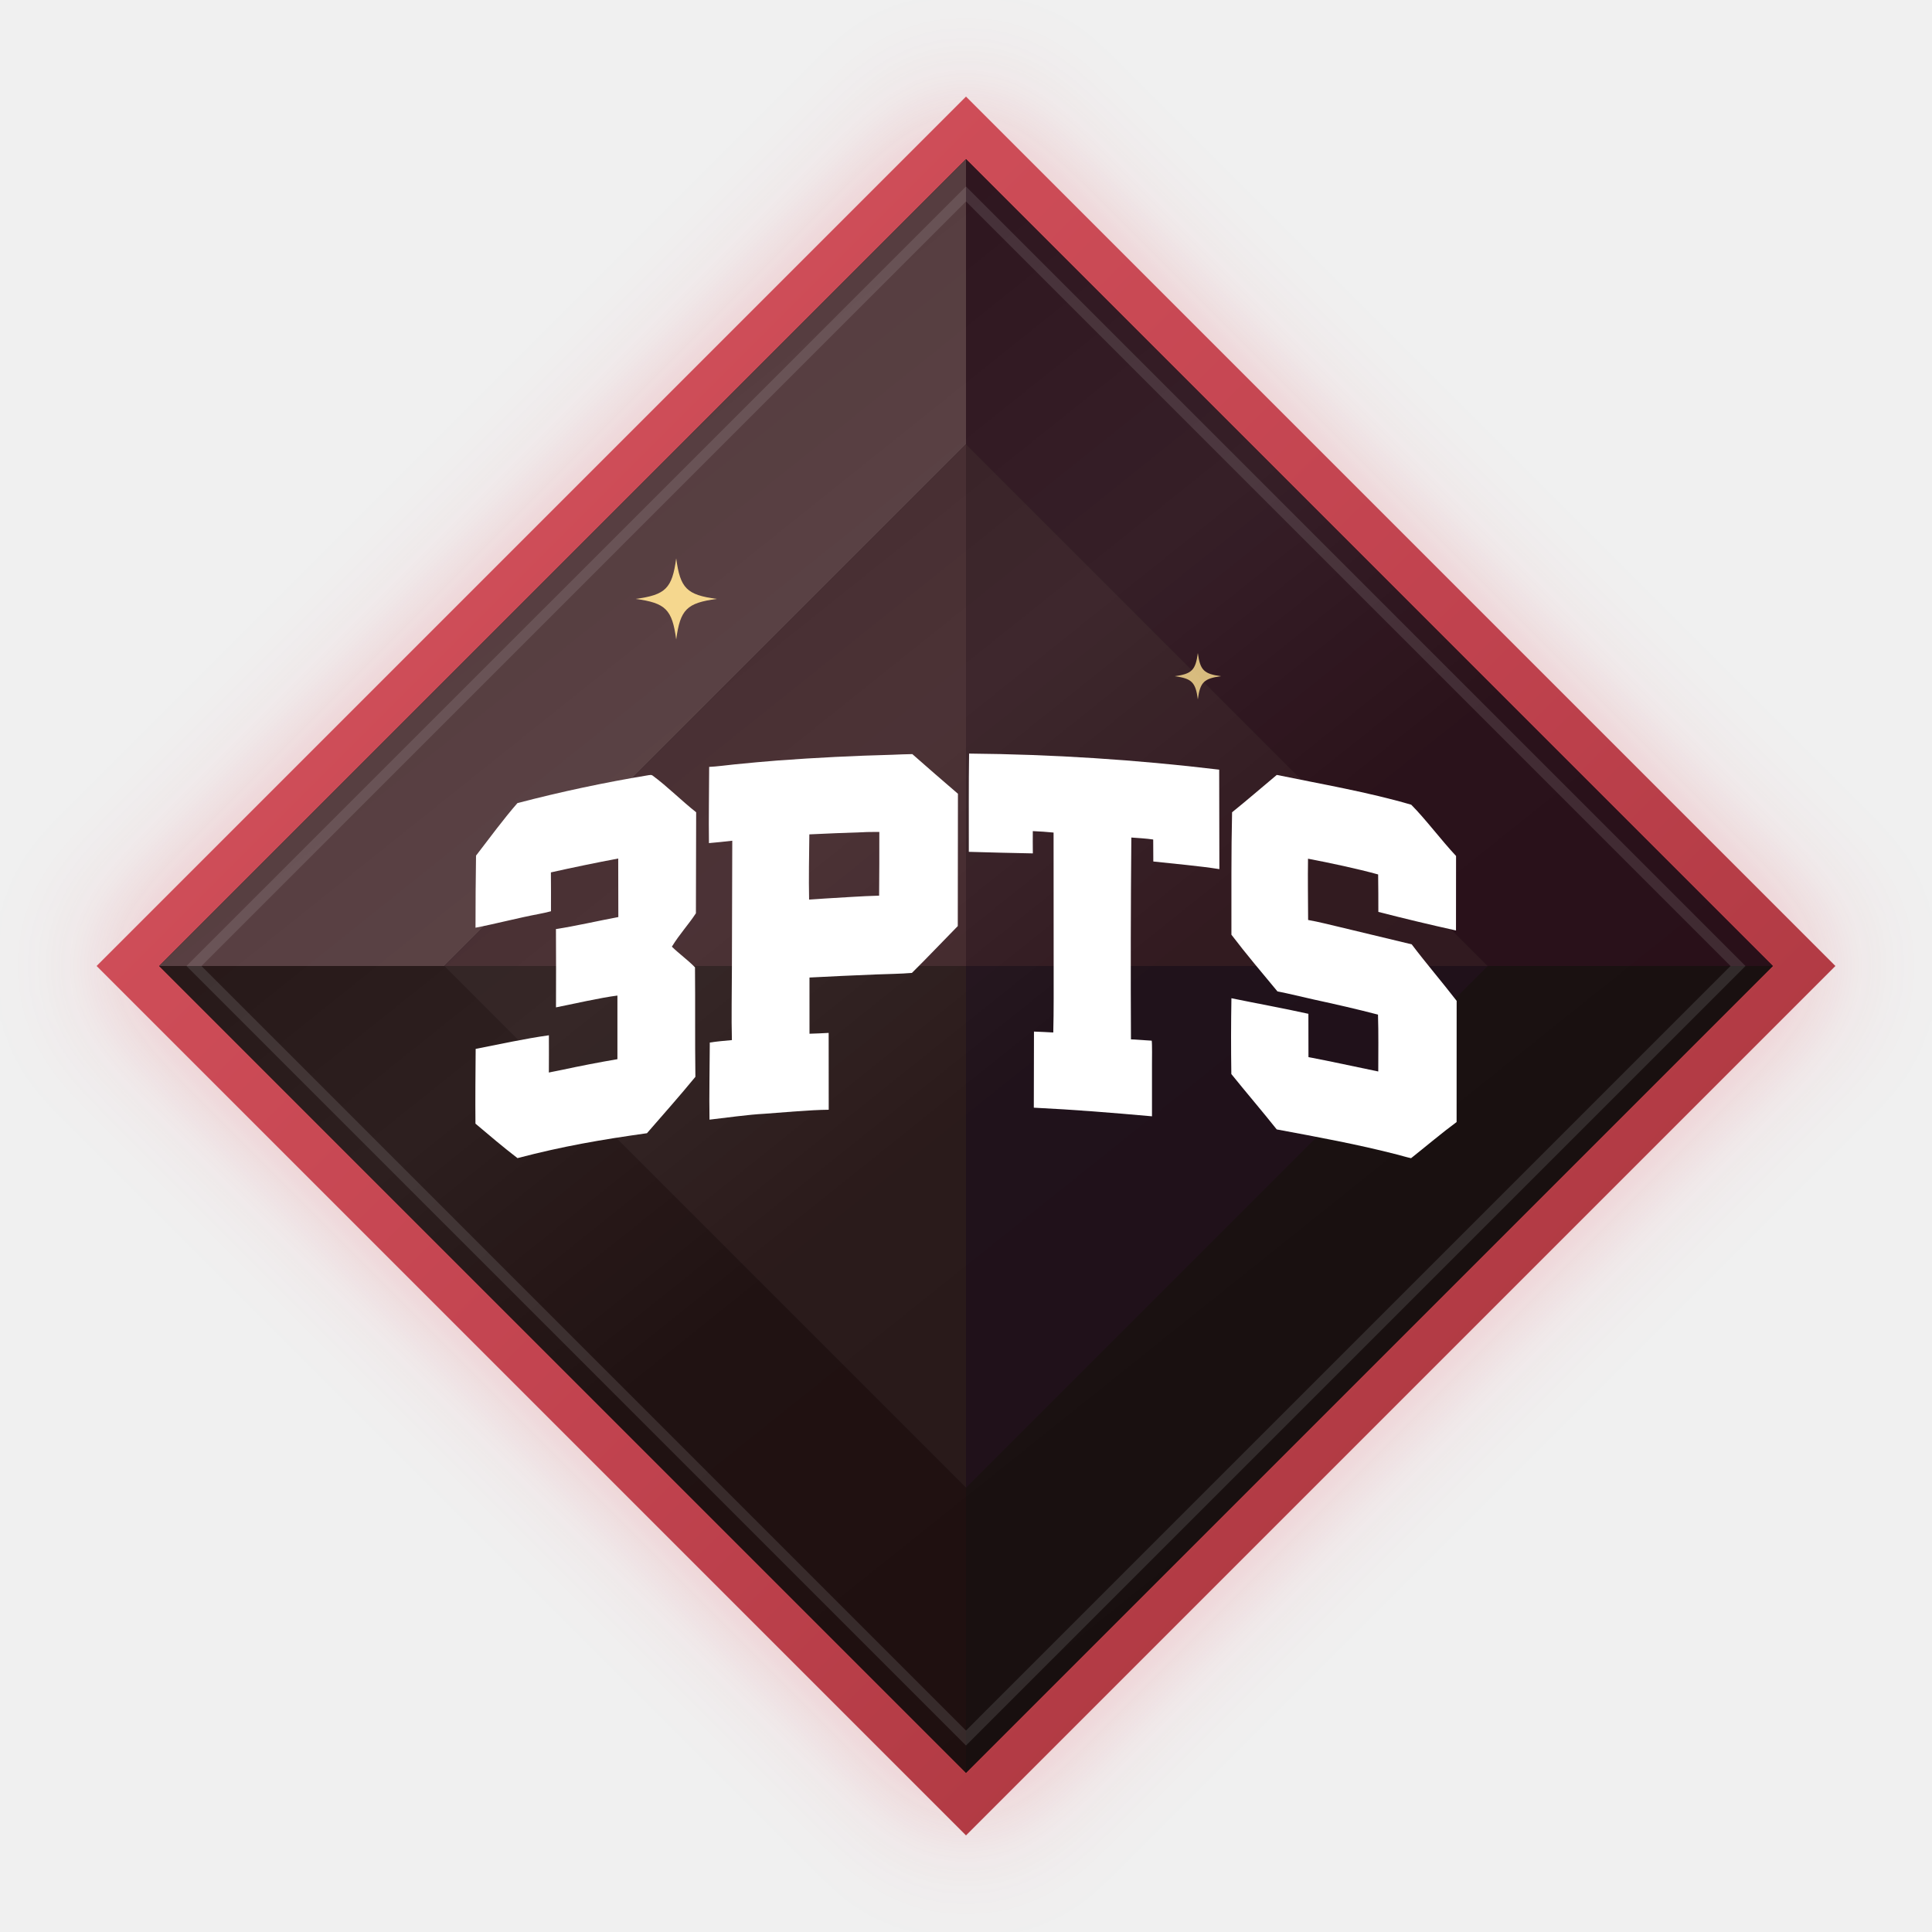
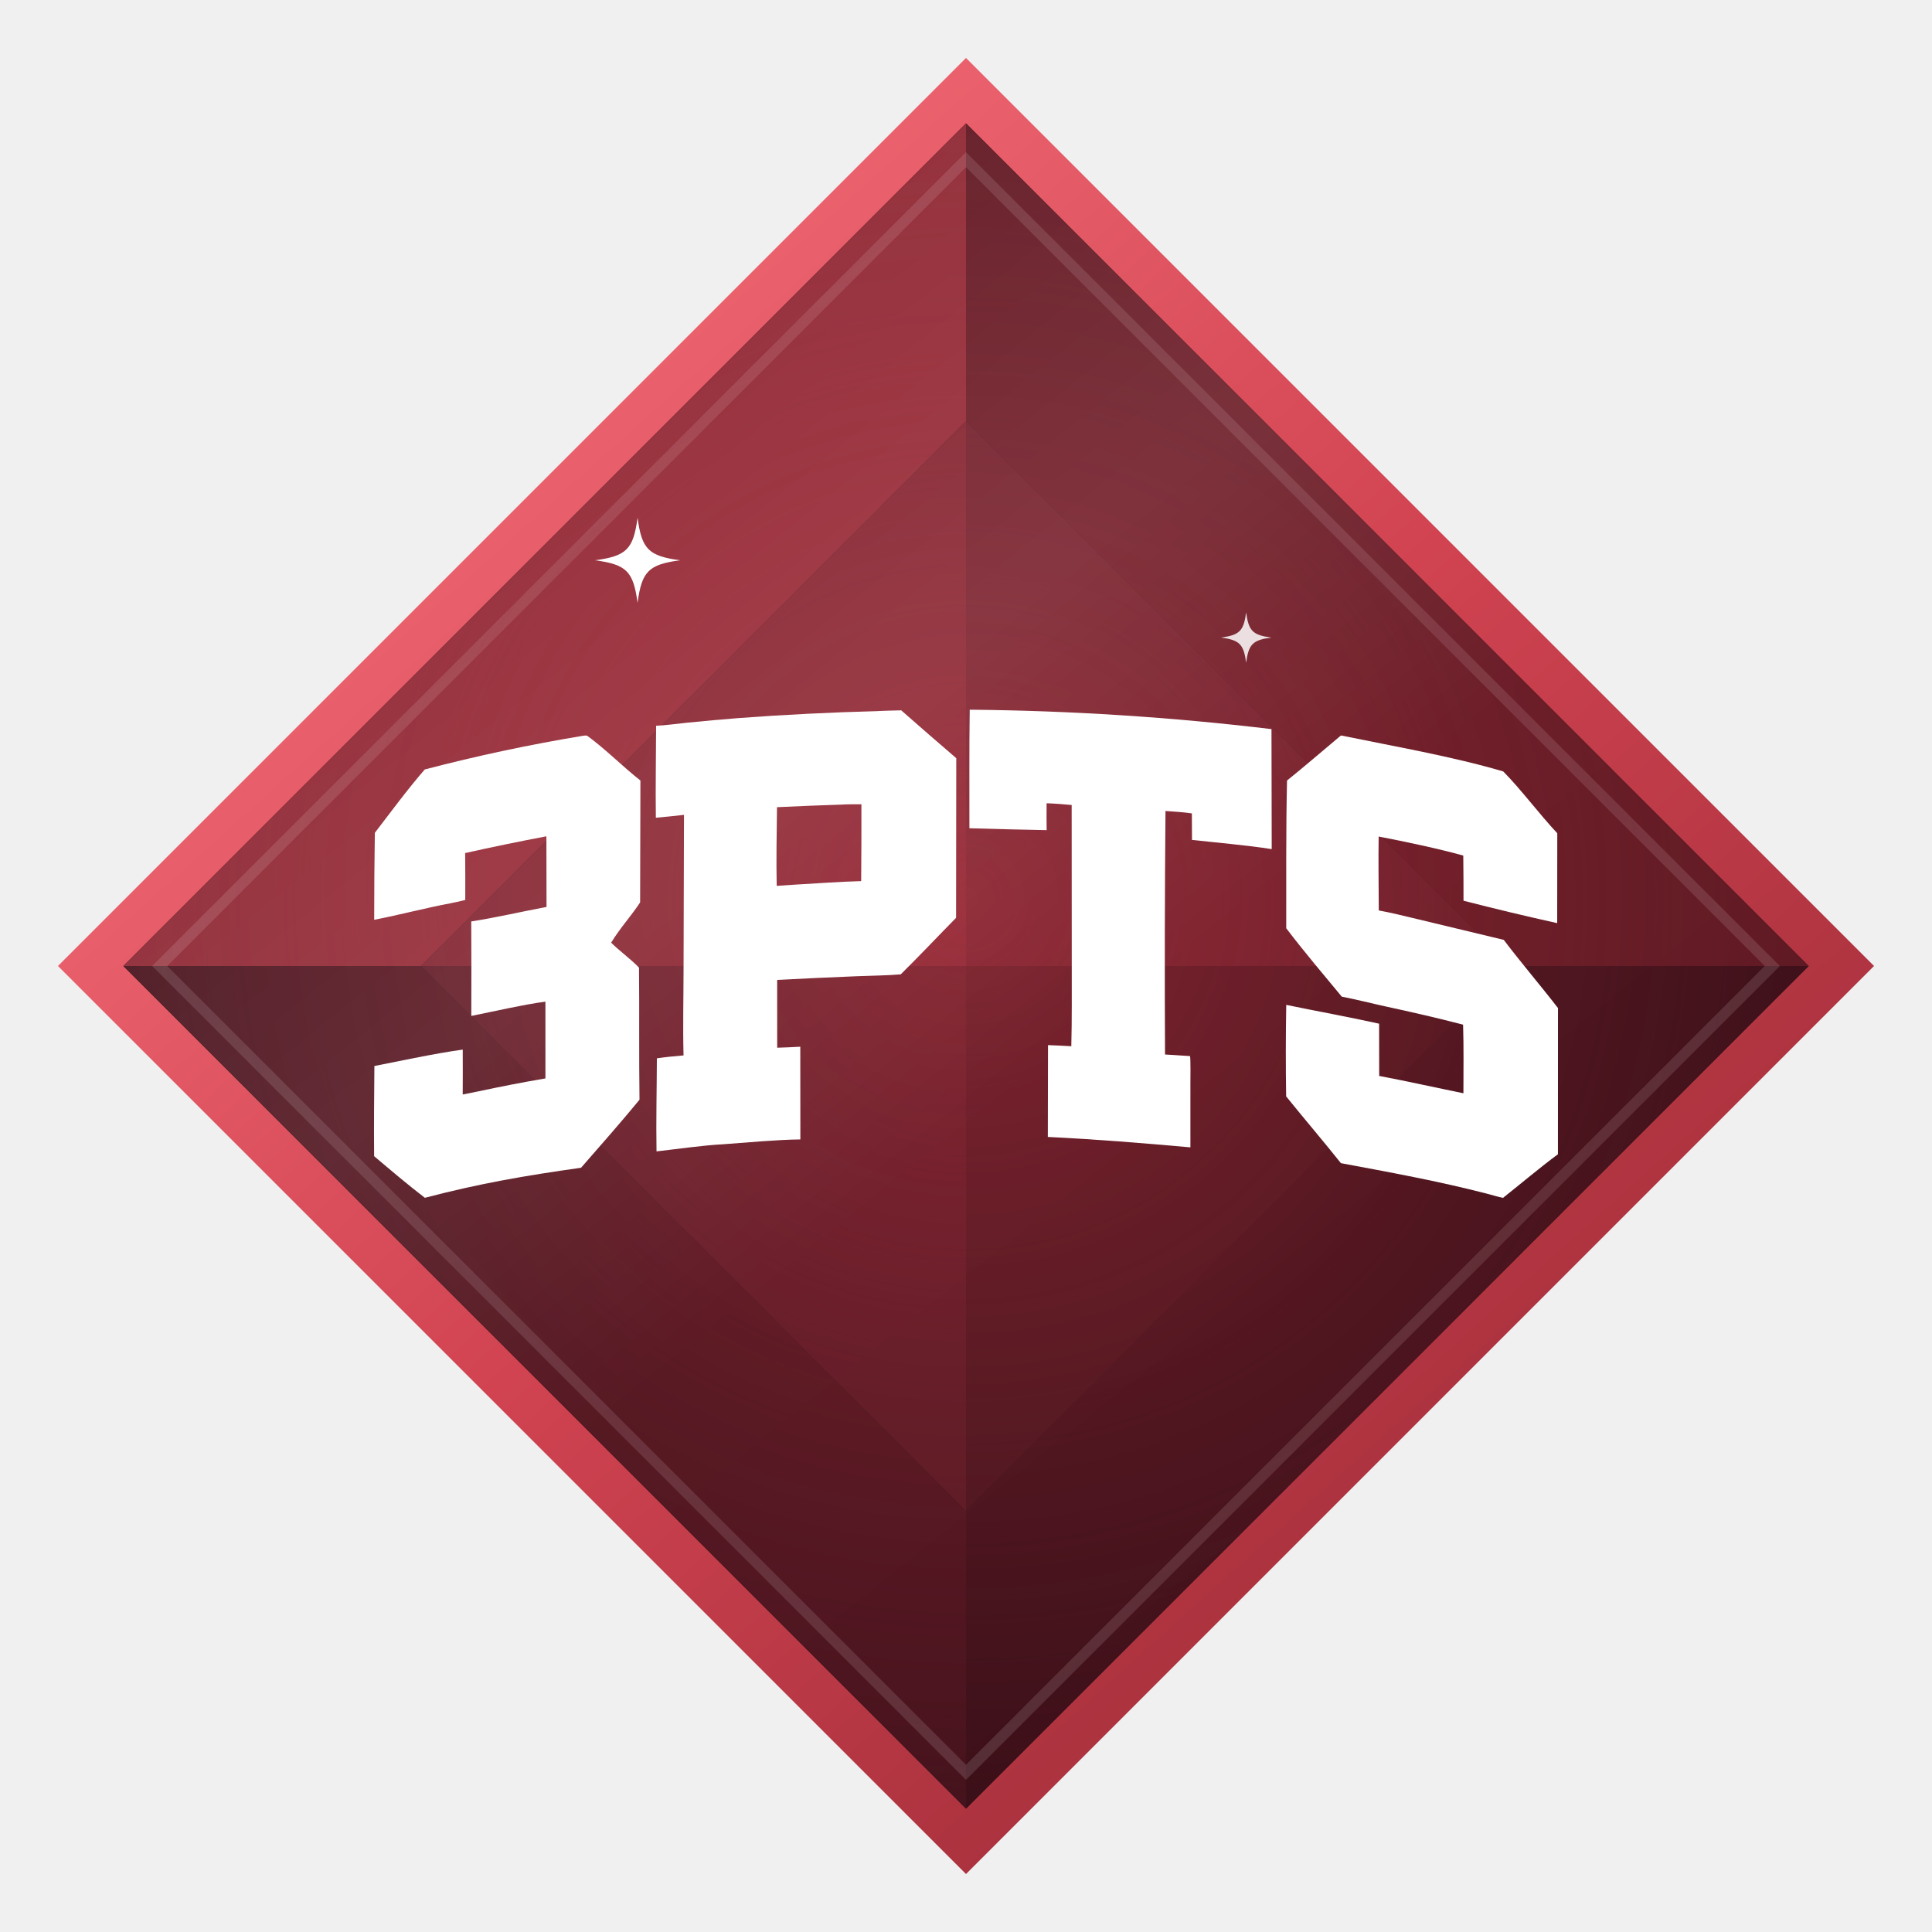
<svg xmlns="http://www.w3.org/2000/svg" viewBox="0 0 200 200" width="200" height="200" role="img" aria-label="3-points">
  <defs>
-     <linearGradient id="rb_3_points" x1="0" y1="0" x2="1" y2="1">
-       <stop offset="0" stop-color="#DA5660" />
-       <stop offset=".55" stop-color="#C0424E" />
-       <stop offset="1" stop-color="#A13238" />
+     <linearGradient id="rb_3_points" x1=".05" y1="0" x2=".95" y2="1">
+       <stop offset="0" stop-color="#FF7A84" />
+       <stop offset=".5" stop-color="#D14351" />
+       <stop offset="1" stop-color="#8E2530" />
    </linearGradient>
    <linearGradient id="st_3_points" x1=".1" y1="0" x2=".9" y2="1">
      <stop offset="0" stop-color="#fff" stop-opacity="0" />
-       <stop offset=".40" stop-color="#fff" stop-opacity=".075" />
+       <stop offset=".38" stop-color="#fff" stop-opacity=".10" />
      <stop offset=".56" stop-color="#fff" stop-opacity=".02" />
      <stop offset="1" stop-color="#fff" stop-opacity="0" />
    </linearGradient>
-     <filter id="g1_3_points" x="-45%" y="-45%" width="190%" height="190%">
-       <feGaussianBlur stdDeviation="6" />
-     </filter>
-     <filter id="g2_3_points" x="-60%" y="-60%" width="220%" height="220%">
-       <feGaussianBlur stdDeviation="13" />
-     </filter>
+     <radialGradient id="ig_3_points" cx=".5" cy=".46" r=".55">
+       <stop offset="0" stop-color="#B22C3A" stop-opacity="0.55" />
+       <stop offset=".6" stop-color="#B22C3A" stop-opacity=".18" />
+       <stop offset="1" stop-color="#B22C3A" stop-opacity="0" />
+     </radialGradient>
    <clipPath id="cp_3_points">
-       <path d="M100.00,16.48 L183.52,100.00 L100.00,183.52 L16.48,100.00 Z" />
+       <path d="M100.00,12.77 L187.23,100.00 L100.00,187.23 L12.77,100.00 Z" />
    </clipPath>
    <mask id="pk_3_points" maskUnits="userSpaceOnUse" x="0" y="0" width="200" height="200">
-       <g transform="translate(41.086,40.035) scale(0.142062)">
+       <g transform="translate(28.918,27.650) scale(0.171403)">
        <path fill="#fff" d="M 360.878,268.181 C 365.606,267.894 370.818,267.845 375.588,267.701 C 386.604,277.406 397.685,287.038 408.83,296.594 L 408.717,393.011 C 397.583,404.319 386.556,416.034 375.292,427.147 C 367.449,427.837 356.858,427.95 348.826,428.279 C 332.764,428.925 316.706,429.667 300.653,430.506 L 300.667,471.457 C 305.175,471.389 310.094,471.062 314.629,470.852 L 314.67,526.847 C 300.631,526.986 281.965,528.759 267.822,529.785 C 255.891,530.387 239.96,532.692 227.799,534.07 C 227.477,515.863 227.952,496.181 228.007,477.871 C 233.495,477.04 238.599,476.599 244.118,476.103 C 243.661,459.311 244.105,440.599 244.126,423.672 L 244.388,330.813 C 238.732,331.481 233.066,332.062 227.392,332.555 C 227.137,314.296 227.498,295.345 227.551,277.022 C 233.007,276.778 240.693,275.737 246.279,275.169 C 256.742,274.112 267.216,273.169 277.7,272.34 C 305.389,270.291 333.123,268.905 360.878,268.181 Z" />
        <path fill="#000" d="M 339.56,324.624 C 343.124,324.374 347.891,324.458 351.544,324.418 C 351.579,339.892 351.529,355.366 351.395,370.839 C 338.722,371.151 324.348,372.26 311.576,372.956 L 300.372,373.712 C 300.049,358.51 300.372,341.413 300.553,326.187 C 313.551,325.561 326.554,325.04 339.56,324.624 Z" />
        <path fill="#fff" d="M 641.16,282.874 C 672.884,289.392 708.072,295.452 739.15,304.586 C 749.651,315.144 760.888,330.277 771.809,341.934 L 771.76,396.214 C 752.825,392.019 733.963,387.505 715.18,382.676 C 715.199,373.581 715.149,364.487 715.031,355.394 C 700.011,351.232 679.311,346.844 663.933,343.919 C 663.708,358.574 663.947,373.867 664.009,388.564 C 671.548,389.89 680.156,392.113 687.672,393.868 L 739.49,406.321 C 750.028,420.251 761.638,433.763 772.241,447.506 L 772.205,535.811 C 761.508,543.694 749.627,553.748 739.032,562.149 C 735.815,561.475 732.209,560.357 728.989,559.526 C 699.957,552.027 670.576,546.668 641.133,541.18 C 630.294,527.568 619.01,514.428 608.057,500.841 C 607.778,482.426 607.798,464.008 608.119,445.594 C 626.523,449.396 646.001,452.887 664.207,456.945 L 664.26,488.506 C 680.883,491.627 698.435,495.575 715.122,498.968 C 715.117,485.503 715.368,470.897 714.923,457.53 C 699.42,453.478 683.979,449.972 668.33,446.572 C 659.452,444.642 650.58,442.326 641.663,440.619 C 630.419,427.062 618.77,413.328 608.112,399.303 C 608.175,369.858 607.904,339.462 608.6,310.088 C 619.491,301.33 630.379,291.857 641.16,282.874 Z" />
        <path fill="#fff" d="M 183.49,283.046 C 184.465,282.945 185.418,282.674 186.243,283.277 C 196.825,291.013 207.756,301.992 218.072,310.081 L 217.894,383.678 C 212.434,392.036 206.011,398.811 200.376,408.028 C 205.79,413.305 211.626,417.384 217.226,423.074 C 217.489,449.671 217.149,476.305 217.515,502.866 C 206.208,516.659 193.936,530.481 182.216,543.954 C 148.297,548.741 121.354,553.347 87.884,562.1 C 77.307,553.994 67.423,545.566 57.248,536.973 C 57.068,519.036 57.268,500.468 57.405,482.514 C 74.879,479.099 93.225,475.039 110.758,472.594 C 110.848,481.593 110.757,490.708 110.743,499.716 L 120.33,497.792 C 133.73,494.906 147.191,492.308 160.702,490 L 160.696,443.645 C 148.45,445.175 128.676,449.711 115.932,452.258 C 116.018,433.234 116.007,414.21 115.901,395.187 C 129.586,393.136 147.379,389.029 161.366,386.441 L 161.281,343.773 C 144.875,346.877 128.521,350.251 112.226,353.892 C 112.302,363.331 112.321,372.771 112.283,382.21 C 109.397,382.972 106.45,383.635 103.517,384.188 C 88.031,387.106 72.738,391.2 57.286,394.199 C 57.283,376.692 57.41,359.185 57.668,341.68 C 66.819,329.761 78.029,314.587 87.841,303.398 C 119.395,295.149 151.312,288.358 183.49,283.046 Z" />
        <path fill="#fff" d="M 416.957,267.314 C 477.876,267.855 538.718,271.769 599.205,279.036 L 599.341,351.515 C 584.627,349.178 566.242,347.622 551.198,345.953 L 551.123,329.936 C 545.929,329.168 540.445,328.872 535.191,328.488 C 534.751,377.507 534.657,426.529 534.91,475.55 L 550.027,476.512 C 550.426,478.627 550.235,490.734 550.233,493.557 L 550.237,531.631 C 520.737,529.007 493.827,526.79 464.122,525.347 L 464.238,469.894 C 468.839,470.011 473.686,470.328 478.304,470.552 C 478.73,454.337 478.548,437.436 478.58,421.179 L 478.524,324.871 C 473.292,324.391 468.654,323.995 463.386,323.815 C 463.287,329.122 463.393,334.718 463.415,340.05 C 447.862,339.756 432.31,339.375 416.762,338.907 C 416.804,315.445 416.6,290.687 416.957,267.314 Z" />
      </g>
    </mask>
  </defs>
-   <path d="M100.00,10.00 L190.00,100.00 L100.00,190.00 L10.00,100.00 Z" fill="#E63946" opacity=".28" filter="url(#g1_3_points)" />
-   <path d="M100.00,10.00 L190.00,100.00 L100.00,190.00 L10.00,100.00 Z" fill="url(#rb_3_points)" />
-   <path d="M100.00,16.48 L183.52,100.00 L100.00,183.52 L16.48,100.00 Z" fill="#1A0E11" />
+   <path d="M100.00,6.00 L194.00,100.00 L100.00,194.00 L6.00,100.00 Z" fill="url(#rb_3_points)" />
+   <path d="M100.00,12.77 L187.23,100.00 L100.00,187.23 L12.77,100.00 Z" fill="#1A0E11" />
  <g clip-path="url(#cp_3_points)">
-     <path d="M100.00,46.00 L46.00,100.00 L16.48,100.00 L100.00,16.48 Z" fill="#4F3538" />
-     <path d="M100.00,46.00 L154.00,100.00 L183.52,100.00 L100.00,16.48 Z" fill="#260D16" />
-     <path d="M100.00,154.00 L46.00,100.00 L16.48,100.00 L100.00,183.52 Z" fill="#1C0D0D" />
-     <path d="M100.00,154.00 L154.00,100.00 L183.52,100.00 L100.00,183.52 Z" fill="#160D0D" />
-     <path d="M100.00,100.00 L46.00,100.00 L100.00,46.00 Z" fill="#3D2226" />
-     <path d="M100.00,100.00 L154.00,100.00 L100.00,46.00 Z" fill="#2E161C" />
-     <path d="M100.00,100.00 L46.00,100.00 L100.00,154.00 Z" fill="#261616" />
-     <path d="M100.00,100.00 L154.00,100.00 L100.00,154.00 Z" fill="#1C0D16" />
-     <path d="M100.00,20.08 L179.92,100.00 L100.00,179.92 L20.08,100.00 Z" fill="none" stroke="#fff" stroke-opacity=".11" stroke-width="1.1" />
-     <path d="M100.00,16.48 L183.52,100.00 L100.00,183.52 L16.48,100.00 Z" fill="url(#st_3_points)" />
+     <path d="M100.00,43.60 L43.60,100.00 L12.77,100.00 L100.00,12.77 Z" fill="#8C2733" />
+     <path d="M100.00,43.60 L156.40,100.00 L187.23,100.00 L100.00,12.77 Z" fill="#5A1620" />
+     <path d="M100.00,156.40 L43.60,100.00 L12.77,100.00 L100.00,187.23 Z" fill="#43101A" />
+     <path d="M100.00,156.40 L156.40,100.00 L187.23,100.00 L100.00,187.23 Z" fill="#380D16" />
+     <path d="M100.00,100.00 L43.60,100.00 L100.00,43.60 Z" fill="#75202C" />
+     <path d="M100.00,100.00 L156.40,100.00 L100.00,43.60 Z" fill="#5E1A25" />
+     <path d="M100.00,100.00 L43.60,100.00 L100.00,156.40 Z" fill="#4E1520" />
+     <path d="M100.00,100.00 L156.40,100.00 L100.00,156.40 Z" fill="#3E1019" />
+     <path d="M100.00,16.53 L183.47,100.00 L100.00,183.47 L16.53,100.00 Z" fill="none" stroke="#fff" stroke-opacity=".13" stroke-width="1.1" />
+     <path d="M100.00,12.77 L187.23,100.00 L100.00,187.23 L12.77,100.00 Z" fill="url(#ig_3_points)" />
+     <path d="M100.00,12.77 L187.23,100.00 L100.00,187.23 L12.77,100.00 Z" fill="url(#st_3_points)" />
  </g>
-   <path d="M70.00,57.80 C70.42,60.91 71.09,61.58 74.20,62.00 C71.09,62.42 70.42,63.09 70.00,66.20 C69.58,63.09 68.91,62.42 65.80,62.00 C68.91,61.58 69.58,60.91 70.00,57.80 Z" fill="#F5D78E" />
-   <path d="M124.00,67.60 C124.24,69.38 124.62,69.76 126.40,70.00 C124.62,70.24 124.24,70.62 124.00,72.40 C123.76,70.62 123.38,70.24 121.60,70.00 C123.38,69.76 123.76,69.38 124.00,67.60 Z" fill="#F5D78E" opacity=".85" />
+   <path d="M66.00,53.60 C66.44,56.86 67.14,57.56 70.40,58.00 C67.14,58.44 66.44,59.14 66.00,62.40 C65.56,59.14 64.86,58.44 61.60,58.00 C64.86,57.56 65.56,56.86 66.00,53.60 Z" fill="#FFFFFF" />
+   <path d="M129.00,63.40 C129.26,65.32 129.68,65.74 131.60,66.00 C129.68,66.26 129.26,66.68 129.00,68.60 C128.74,66.68 128.32,66.26 126.40,66.00 C128.32,65.74 128.74,65.32 129.00,63.40 Z" fill="#FFFFFF" opacity=".85" />
  <rect x="0" y="0" width="200" height="200" fill="#FFFFFF" mask="url(#pk_3_points)" />
</svg>
